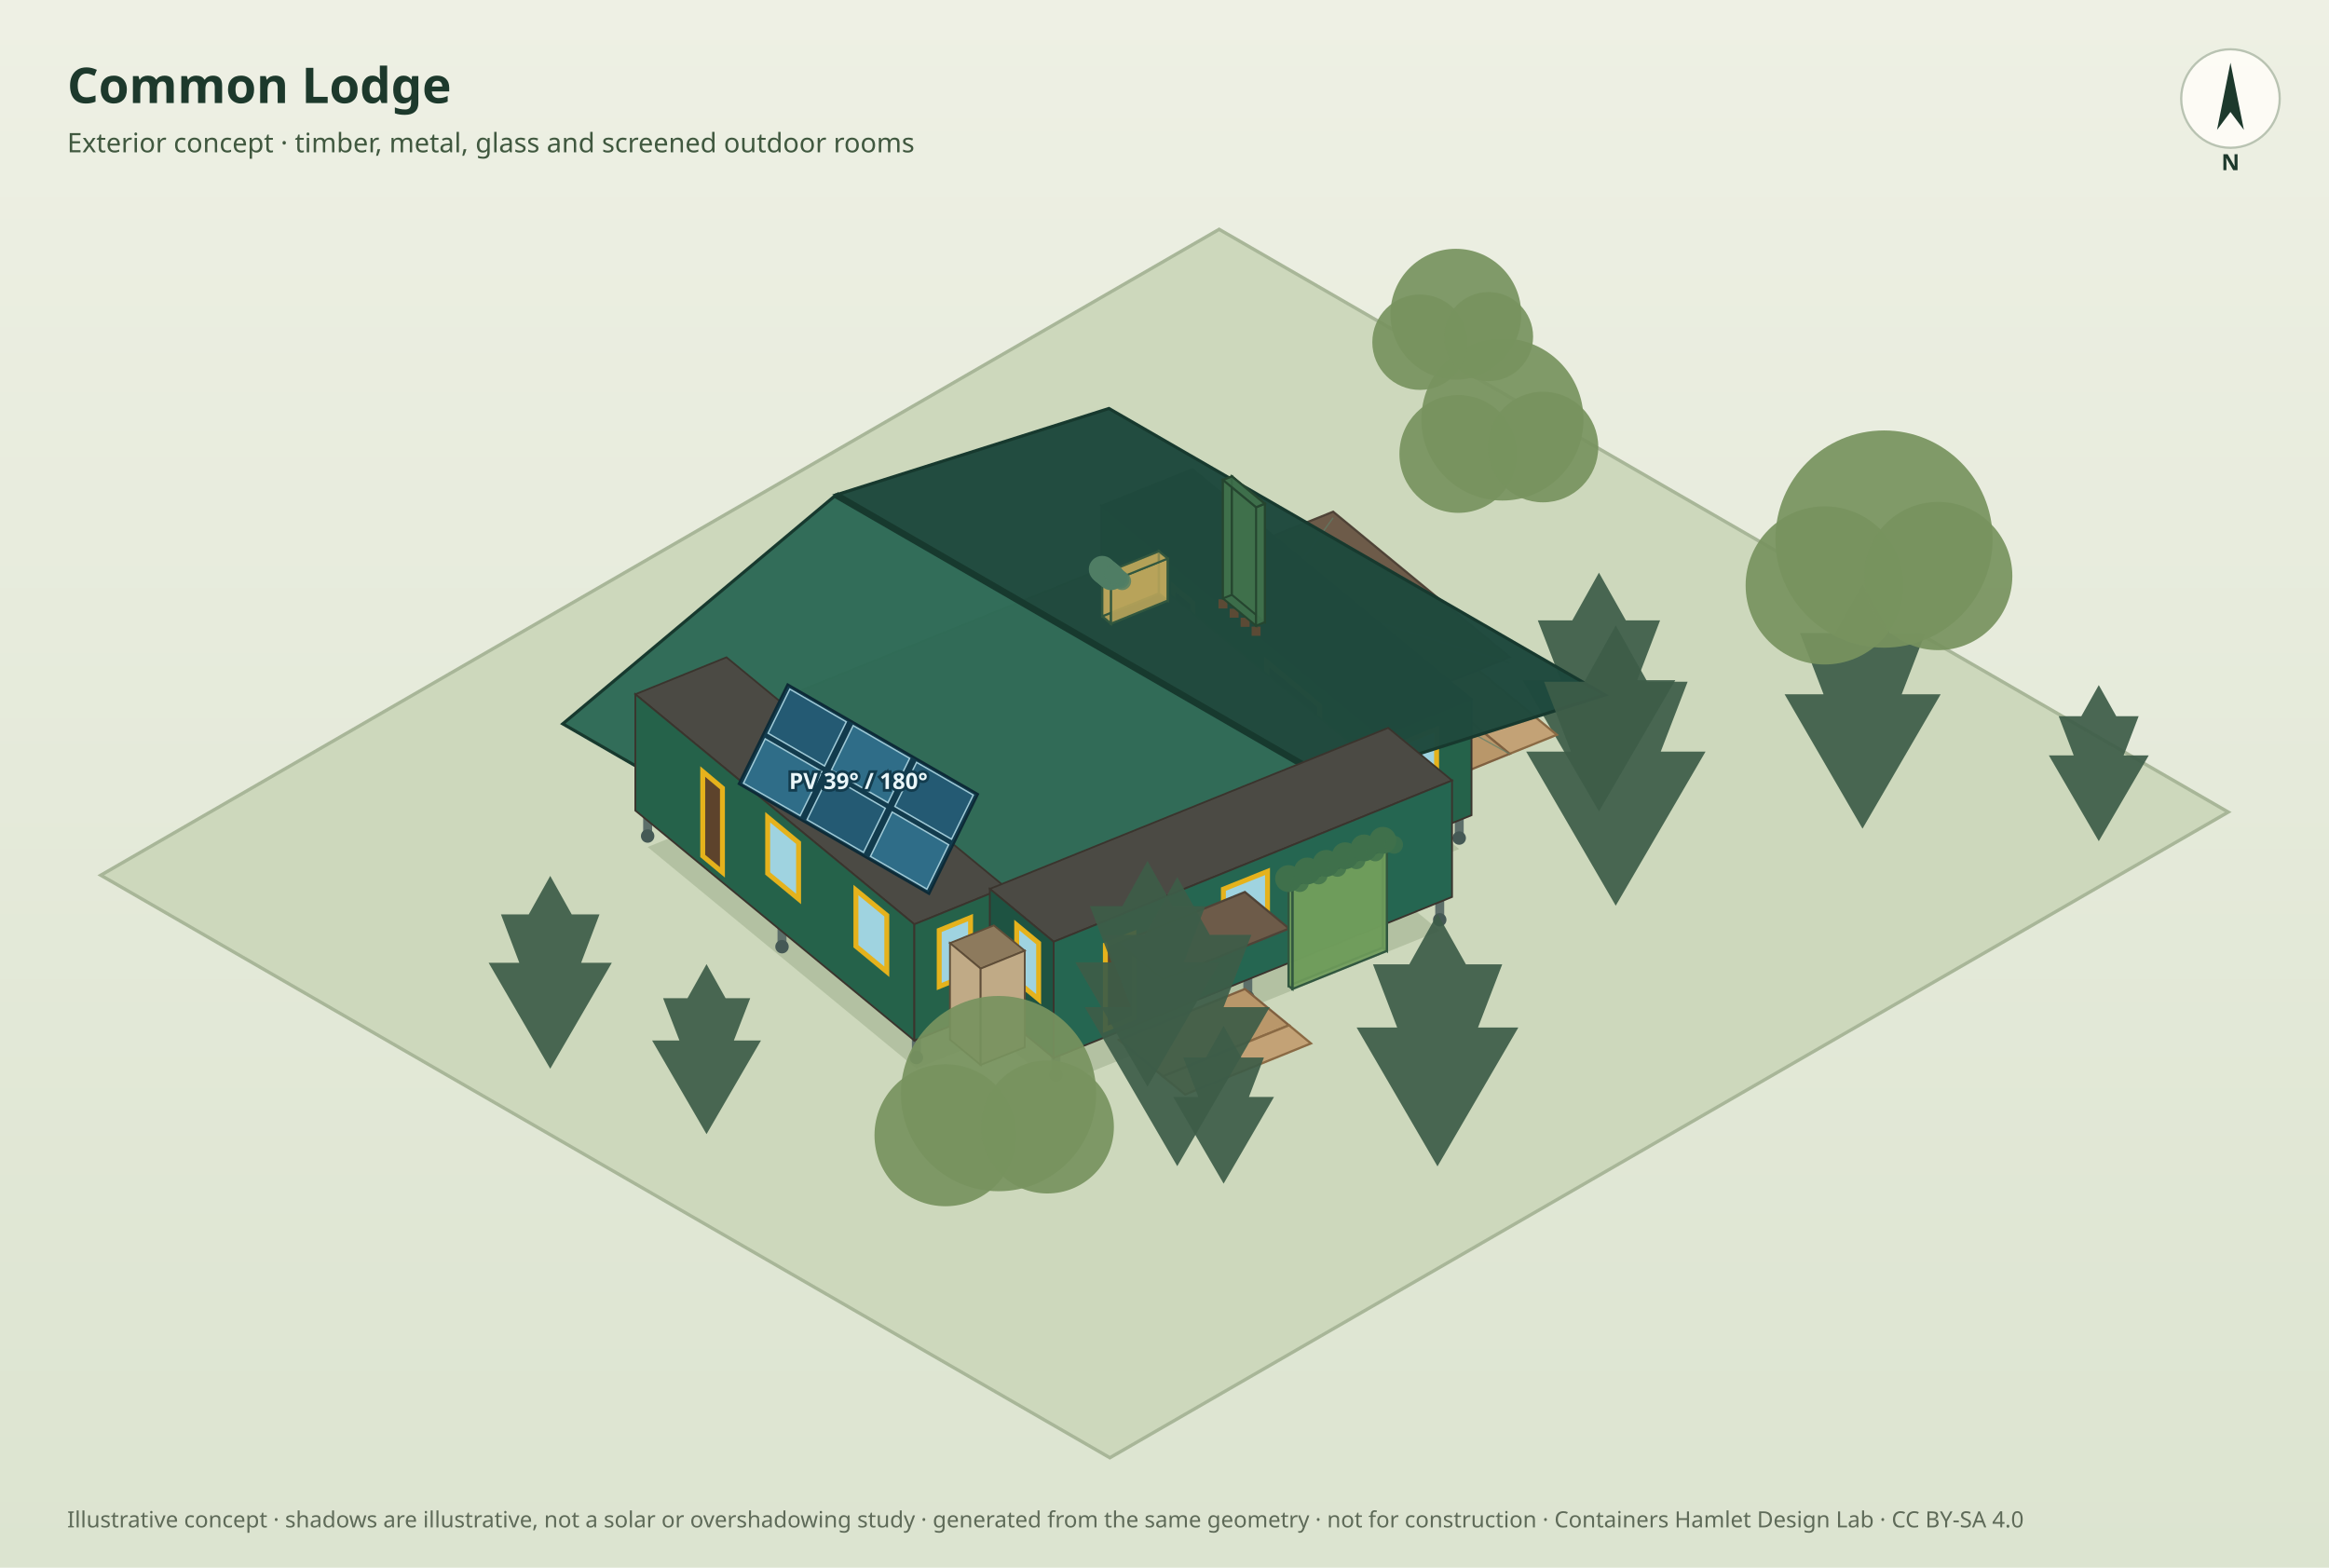
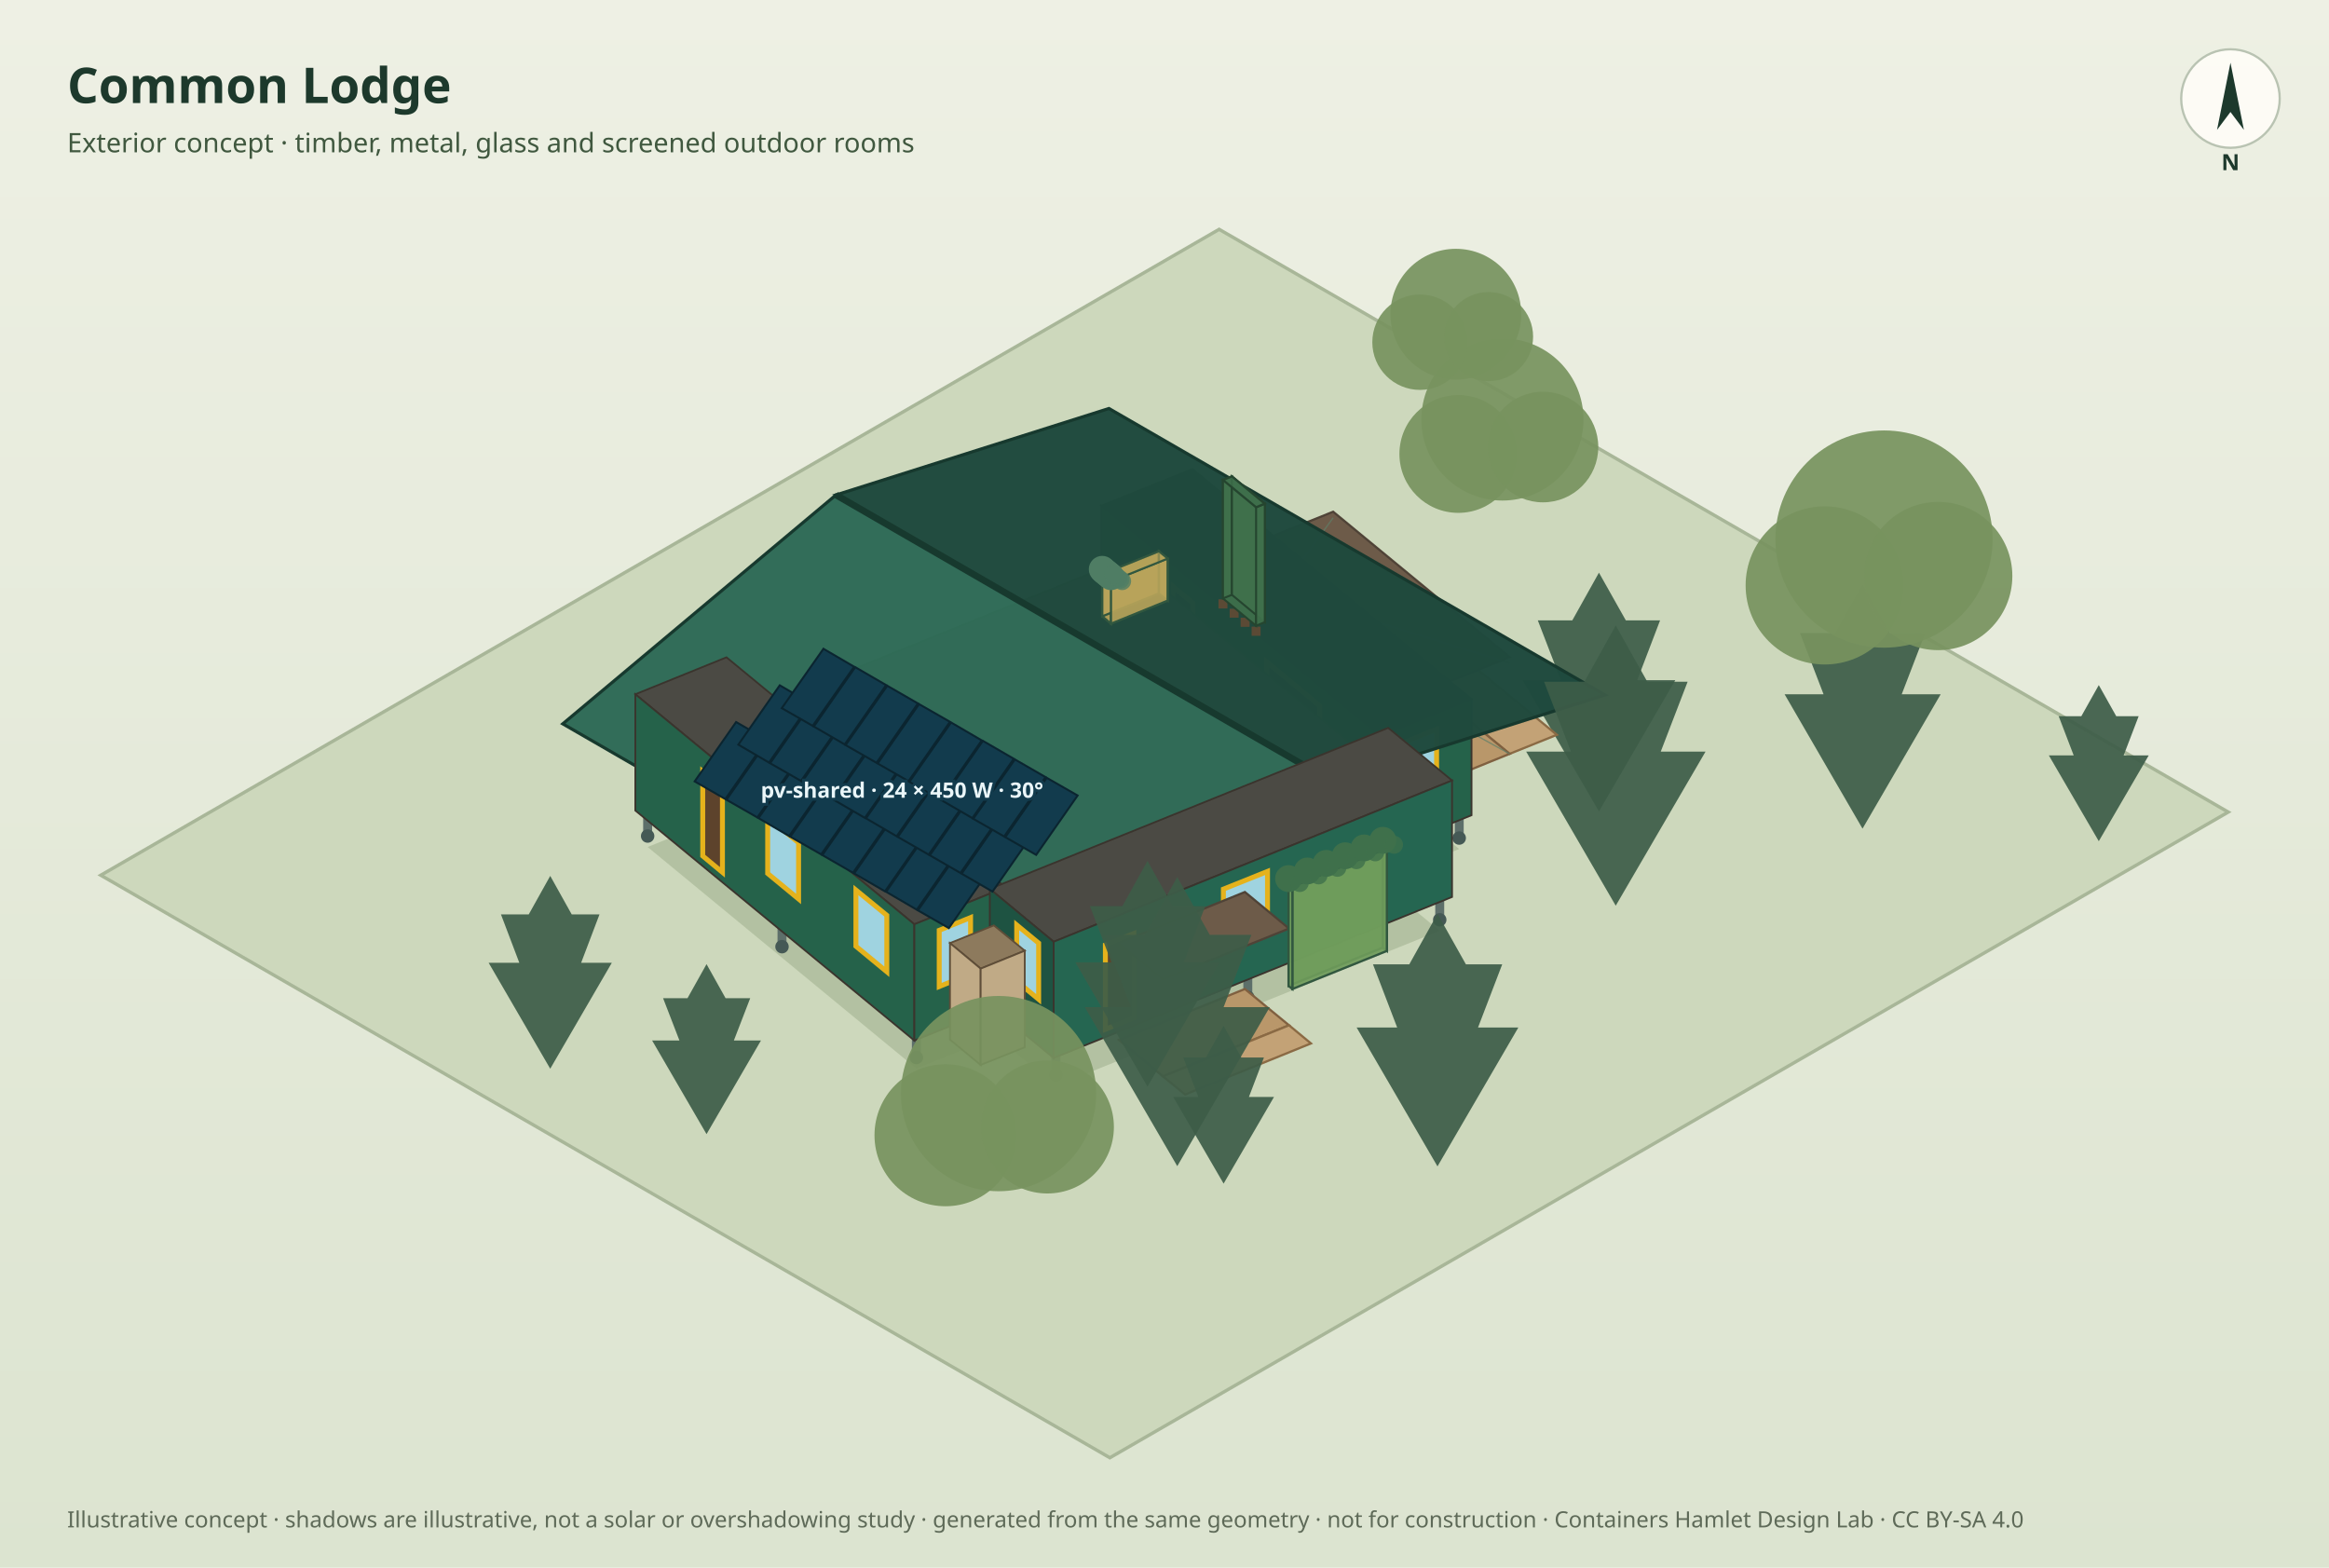
<svg xmlns="http://www.w3.org/2000/svg" viewBox="0 0 1040 700" role="img" aria-labelledby="concept-common-lodge-site-facing-t concept-common-lodge-site-facing-d" data-plan-scale="14" data-plan-width="1040">
  <defs>
    <linearGradient id="concept-common-lodge-site-facing-sky" x1="0" y1="0" x2="0" y2="1">
      <stop offset="0" stop-color="#eef0e4" />
      <stop offset="1" stop-color="#dce4d0" />
    </linearGradient>
  </defs>
  <rect width="1040" height="700" fill="url(#concept-common-lodge-site-facing-sky)" />
  <path d="M544.4 102.4L995 362.6L495.6 650.9L45 390.8Z" fill="#cdd8bc" stroke="#a8b698" stroke-width="1.5" />
  <g fill="#78935f" fill-opacity="0.92">
    <circle cx="670.9" cy="187.3" r="36.2" />
    <circle cx="651.2" cy="202.7" r="26.3" />
    <circle cx="689" cy="199.6" r="24.7" />
  </g>
  <g fill="#3d5d48" fill-opacity="0.92">
    <path d="M714 362.3L748.1 303.7L731.1 303.7L741.3 277L726 277L714 255.7L702.1 277L686.7 277L697 303.7L679.9 303.7Z" />
  </g>
  <g fill="#3d5d48" fill-opacity="0.92">
    <path d="M831.7 370L866.6 310L849.2 310L859.7 282.7L844 282.7L831.7 260.9L819.5 282.7L803.8 282.7L814.3 310L796.9 310Z" />
  </g>
  <g fill="#78935f" fill-opacity="0.92">
    <circle cx="650.1" cy="140.3" r="29.2" />
    <circle cx="634.1" cy="152.8" r="21.3" />
    <circle cx="664.7" cy="150.3" r="19.9" />
  </g>
  <g fill="#78935f" fill-opacity="0.92">
    <circle cx="841.3" cy="240.7" r="48.5" />
    <circle cx="814.8" cy="261.4" r="35.3" />
    <circle cx="865.5" cy="257.2" r="33.1" />
  </g>
  <path d="M498.1 279.2 496.9 278.2 522.2 268 523.4 269Z" fill="#9ab886" fill-opacity="0.3" stroke="#4f7d64" stroke-width="0.8" />
  <path d="M498.1 227.2 496.9 226.2 522.2 216 523.4 216.9Z" fill="#6f9d5b" fill-opacity="0.28" stroke="#4f7d64" stroke-width="0.8" />
  <path d="M498.1 279.2L498.1 227.2" stroke="#4f7d64" stroke-width="0.9" />
  <path d="M496.9 278.2L496.9 226.2" stroke="#4f7d64" stroke-width="0.9" />
  <path d="M522.2 268L522.2 216" stroke="#4f7d64" stroke-width="0.9" />
  <path d="M523.4 269L523.4 216.9" stroke="#4f7d64" stroke-width="0.9" />
  <path d="M674.1 336.6 595.3 271.7 616.4 263.2 695.2 328.1Z" fill="#c3a276" stroke="#8a6a44" stroke-width="1" />
  <path d="M631.9 353.7 553.1 288.8 595.3 271.7 674.1 336.6Z" fill="#b9976a" stroke="#806040" stroke-width="1" />
  <path d="M631.9 310.5 553.1 245.5 595.3 228.5 674.1 293.4Z" fill="#6d5b49" stroke="#4f4337" stroke-width="1" />
  <path d="M631.9 353.7L553.1 248.2" stroke="#5e8069" stroke-width="0.6" stroke-opacity="0.7" />
  <path d="M553.1 288.8L595.3 231.2" stroke="#5e8069" stroke-width="0.6" stroke-opacity="0.7" />
  <path d="M595.3 271.7L674.1 296.1" stroke="#5e8069" stroke-width="0.6" stroke-opacity="0.7" />
  <path d="M674.1 336.6L631.9 313.2" stroke="#5e8069" stroke-width="0.6" stroke-opacity="0.7" />
  <path d="M617.3 393 497.3 294 531.6 280.2 651.6 379.1Z" fill="#9eae8d" fill-opacity="0.55" />
  <line x1="617.3" y1="388.1" x2="617.3" y2="377.3" stroke="#5d6f6a" stroke-width="4" />
  <circle cx="617.3" cy="388.1" r="3" fill="#455955" />
  <line x1="497.3" y1="289.1" x2="497.3" y2="278.4" stroke="#5d6f6a" stroke-width="4" />
  <circle cx="497.3" cy="289.1" r="3" fill="#455955" />
  <line x1="531.6" y1="275.3" x2="531.6" y2="264.5" stroke="#5d6f6a" stroke-width="4" />
  <circle cx="531.6" cy="275.3" r="3" fill="#455955" />
  <line x1="651.6" y1="374.2" x2="651.6" y2="363.5" stroke="#5d6f6a" stroke-width="4" />
  <circle cx="651.6" cy="374.2" r="3" fill="#455955" />
  <line x1="557.3" y1="338.6" x2="557.3" y2="327.8" stroke="#5d6f6a" stroke-width="4" />
  <circle cx="557.3" cy="338.6" r="3" fill="#455955" />
  <line x1="591.6" y1="324.8" x2="591.6" y2="314" stroke="#5d6f6a" stroke-width="4" />
  <circle cx="591.6" cy="324.8" r="3" fill="#455955" />
  <path d="M616.4 328.6 491.8 225.8 532.5 209.4 657.1 312.1Z" fill="#4b4a44" stroke="#3a342d" stroke-width="0.8" />
  <path d="M616.4 380.5 491.8 277.8 491.8 225.8 616.4 328.6Z" fill="#25624a" stroke="#3a342d" stroke-width="0.8" />
  <path d="M616.4 380.5 657.1 364 657.1 312.1 616.4 328.6Z" fill="#25624a" stroke="#3a342d" stroke-width="0.8" />
  <path d="M589.3 353.7 565.7 334.2 565.7 295.6 589.3 315.1Z" fill="#5d432c" stroke="#e5b21c" stroke-width="2.2" />
  <path d="M532.7 307 523.9 299.7 523.9 262 532.7 269.3Z" fill="#5d432c" stroke="#e5b21c" stroke-width="2.2" />
  <path d="M627.5 356.4 641.5 350.7 641.5 325.6 627.5 331.3Z" fill="#9fd3e0" stroke="#e5b21c" stroke-width="2.2" />
  <path d="M437.7 402.9 334.3 317.7 503.1 249.5 606.5 334.7Z" fill="#8d7a5d" stroke="#5e4d38" stroke-width="0.8" />
  <path d="M437.7 446 334.3 360.7 334.3 317.7 437.7 402.9Z" fill="#c0aa86" stroke="#5e4d38" stroke-width="0.8" />
  <path d="M437.7 446 606.5 377.8 606.5 334.7 437.7 402.9Z" fill="#c0aa86" stroke="#5e4d38" stroke-width="0.8" />
  <path d="M437.7 446 334.3 360.7 334.3 317.7 437.7 402.9Z" fill="#bfe4ea" fill-opacity="0.72" stroke="#e5b21c" stroke-width="2" />
  <line x1="417" y1="428.9" x2="417" y2="385.9" stroke="#e5b21c" stroke-width="1.2" />
  <line x1="396.4" y1="411.9" x2="396.4" y2="368.8" stroke="#e5b21c" stroke-width="1.2" />
  <line x1="375.7" y1="394.8" x2="375.7" y2="351.8" stroke="#e5b21c" stroke-width="1.2" />
  <line x1="355" y1="377.8" x2="355" y2="334.7" stroke="#e5b21c" stroke-width="1.2" />
  <path d="M437.7 446 606.5 377.8 606.5 334.7 437.7 402.9Z" fill="#bfe4ea" fill-opacity="0.72" stroke="#e5b21c" stroke-width="2" />
  <line x1="471.5" y1="432.3" x2="471.5" y2="389.3" stroke="#e5b21c" stroke-width="1.2" />
  <line x1="505.2" y1="418.7" x2="505.2" y2="375.6" stroke="#e5b21c" stroke-width="1.2" />
  <line x1="539" y1="405.1" x2="539" y2="362" stroke="#e5b21c" stroke-width="1.2" />
  <line x1="572.7" y1="391.4" x2="572.7" y2="348.4" stroke="#e5b21c" stroke-width="1.2" />
  <path d="M251.3 323.2 472.8 451.1 594.7 348.9 373.3 221Z" fill="#2f6b57" fill-opacity="0.98" stroke="#17392e" stroke-width="1.4" />
  <path d="M373.3 221 594.7 348.9 716.7 310.3 495.2 182.4Z" fill="#1f4a3d" fill-opacity="0.98" stroke="#17392e" stroke-width="1.4" />
  <path d="M373.3 221 594.7 348.9" stroke="#17392e" stroke-width="3" />
  <path d="M409.2 477.1 289.2 378.2 323.5 364.3 443.5 463.3Z" fill="#9eae8d" fill-opacity="0.55" />
  <line x1="409.2" y1="472.2" x2="409.2" y2="461.5" stroke="#5d6f6a" stroke-width="4" />
  <circle cx="409.2" cy="472.2" r="3" fill="#455955" />
  <line x1="289.2" y1="373.3" x2="289.2" y2="362.5" stroke="#5d6f6a" stroke-width="4" />
  <circle cx="289.2" cy="373.3" r="3" fill="#455955" />
  <line x1="323.5" y1="359.4" x2="323.5" y2="348.6" stroke="#5d6f6a" stroke-width="4" />
  <circle cx="323.5" cy="359.4" r="3" fill="#455955" />
  <line x1="443.5" y1="458.4" x2="443.5" y2="447.6" stroke="#5d6f6a" stroke-width="4" />
  <circle cx="443.5" cy="458.4" r="3" fill="#455955" />
  <line x1="349.2" y1="422.7" x2="349.2" y2="412" stroke="#5d6f6a" stroke-width="4" />
  <circle cx="349.2" cy="422.7" r="3" fill="#455955" />
  <line x1="383.5" y1="408.9" x2="383.5" y2="398.1" stroke="#5d6f6a" stroke-width="4" />
  <circle cx="383.5" cy="408.9" r="3" fill="#455955" />
  <path d="M408.3 412.7 283.7 310 324.4 293.5 449 396.2Z" fill="#4b4a44" stroke="#3a342d" stroke-width="0.8" />
  <path d="M408.3 464.6 283.7 361.9 283.7 310 408.3 412.7Z" fill="#25624a" stroke="#3a342d" stroke-width="0.8" />
  <path d="M408.3 464.6 449 448.2 449 396.2 408.3 412.7Z" fill="#25624a" stroke="#3a342d" stroke-width="0.8" />
  <path d="M396 433.9 382.2 422.5 382.2 397.4 396 408.7Z" fill="#9fd3e0" stroke="#e5b21c" stroke-width="2.2" />
  <path d="M356.6 401.4 342.8 390 342.8 364.9 356.6 376.3Z" fill="#9fd3e0" stroke="#e5b21c" stroke-width="2.2" />
  <path d="M322.6 389.5 313.8 382.2 313.8 344.5 322.6 351.9Z" fill="#5d432c" stroke="#e5b21c" stroke-width="2.2" />
  <path d="M419.4 440.5 433.4 434.8 433.4 409.7 419.4 415.4Z" fill="#9fd3e0" stroke="#e5b21c" stroke-width="2.2" />
  <path d="M447.5 465.1 618.9 395.8 642.9 415.6 471.5 484.9Z" fill="#9eae8d" fill-opacity="0.55" />
  <line x1="447.5" y1="460.2" x2="447.5" y2="449.4" stroke="#5d6f6a" stroke-width="4" />
  <circle cx="447.5" cy="460.2" r="3" fill="#455955" />
  <line x1="618.9" y1="390.9" x2="618.9" y2="380.1" stroke="#5d6f6a" stroke-width="4" />
  <circle cx="618.9" cy="390.9" r="3" fill="#455955" />
  <line x1="642.9" y1="410.7" x2="642.9" y2="399.9" stroke="#5d6f6a" stroke-width="4" />
  <circle cx="642.9" cy="410.7" r="3" fill="#455955" />
  <line x1="471.5" y1="480" x2="471.5" y2="469.2" stroke="#5d6f6a" stroke-width="4" />
  <circle cx="471.5" cy="480" r="3" fill="#455955" />
  <line x1="533.2" y1="425.6" x2="533.2" y2="414.8" stroke="#5d6f6a" stroke-width="4" />
  <circle cx="533.2" cy="425.6" r="3" fill="#455955" />
  <line x1="557.2" y1="445.3" x2="557.2" y2="434.6" stroke="#5d6f6a" stroke-width="4" />
  <circle cx="557.2" cy="445.3" r="3" fill="#455955" />
  <path d="M442 396.9 619.9 325 648.4 348.5 470.5 420.5Z" fill="#4b4a44" stroke="#3a342d" stroke-width="0.8" />
  <path d="M470.5 472.4 648.4 400.5 648.4 348.5 470.5 420.5Z" fill="#256651" stroke="#3a342d" stroke-width="0.8" />
  <path d="M442 448.9 470.5 472.4 470.5 420.5 442 396.9Z" fill="#1e5342" stroke="#3a342d" stroke-width="0.8" />
  <path d="M493.6 459.6 506.3 454.5 506.3 416.8 493.6 421.9Z" fill="#5d432c" stroke="#e5b21c" stroke-width="2.2" />
  <path d="M546.3 422.1 566 414.2 566 389.1 546.3 397Z" fill="#9fd3e0" stroke="#e5b21c" stroke-width="2.2" />
  <path d="M454 438.1 463.8 446.2 463.8 421.1 454 413Z" fill="#9fd3e0" stroke="#e5b21c" stroke-width="2.2" />
+   <path d="M310.2 348.9 323.9 356.8 342.4 330.3 328.7 322.4Z" fill="#123b4d" stroke="#0b2530" stroke-width="0.9" />
+   <path d="M324.4 357.1 338.2 365 356.7 338.5 342.9 330.6Z" fill="#123b4d" stroke="#0b2530" stroke-width="0.9" />
+   <path d="M338.7 365.3 352.4 373.3 370.9 346.8 357.2 338.8Z" fill="#123b4d" stroke="#0b2530" stroke-width="0.9" />
+   <path d="M352.9 373.6 366.7 381.5 385.2 355 371.4 347.1Z" fill="#123b4d" stroke="#0b2530" stroke-width="0.9" />
+   <path d="M367.2 381.8 380.9 389.7 399.4 363.2 385.7 355.3Z" fill="#123b4d" stroke="#0b2530" stroke-width="0.9" />
+   <path d="M381.4 390 395.2 398 413.7 371.5 399.9 363.5Z" fill="#123b4d" stroke="#0b2530" stroke-width="0.9" />
+   <path d="M395.7 398.2 409.4 406.2 427.9 379.7 414.2 371.7Z" fill="#123b4d" stroke="#0b2530" stroke-width="0.9" />
+   <path d="M409.9 406.5 423.7 414.4 442.2 387.9 428.4 380Z" fill="#123b4d" stroke="#0b2530" stroke-width="0.9" />
+   <path d="M329.7 332.5 343.4 340.5 361.9 314 348.2 306Z" fill="#123b4d" stroke="#0b2530" stroke-width="0.9" />
+   <path d="M343.9 340.8 357.7 348.7 376.2 322.2 362.4 314.3Z" fill="#123b4d" stroke="#0b2530" stroke-width="0.9" />
+   <path d="M358.2 349 371.9 356.9 390.4 330.4 376.7 322.5Z" fill="#123b4d" stroke="#0b2530" stroke-width="0.9" />
+   <path d="M372.4 357.2 386.2 365.2 404.7 338.7 390.9 330.7Z" fill="#123b4d" stroke="#0b2530" stroke-width="0.9" />
+   <path d="M386.7 365.4 400.4 373.4 418.9 346.9 405.2 338.9Z" fill="#123b4d" stroke="#0b2530" stroke-width="0.9" />
+   <path d="M400.9 373.7 414.7 381.6 433.2 355.1 419.4 347.2Z" fill="#123b4d" stroke="#0b2530" stroke-width="0.9" />
+   <path d="M415.2 381.9 428.9 389.8 447.4 363.3 433.7 355.4Z" fill="#123b4d" stroke="#0b2530" stroke-width="0.9" />
+   <path d="M429.4 390.1 443.2 398.1 461.7 371.6 447.9 363.6Z" fill="#123b4d" stroke="#0b2530" stroke-width="0.9" />
+   <path d="M349.1 316.2 362.9 324.1 381.4 297.7 367.7 289.7Z" fill="#123b4d" stroke="#0b2530" stroke-width="0.9" />
+   <path d="M363.4 324.4 377.2 332.4 395.7 305.9 381.9 297.9Z" fill="#123b4d" stroke="#0b2530" stroke-width="0.9" />
+   <path d="M377.6 332.7 391.4 340.6 409.9 314.1 396.2 306.2Z" fill="#123b4d" stroke="#0b2530" stroke-width="0.9" />
+   <path d="M391.9 340.9 405.7 348.8 424.2 322.3 410.4 314.4Z" fill="#123b4d" stroke="#0b2530" stroke-width="0.9" />
+   <path d="M406.1 349.1 419.9 357.1 438.4 330.6 424.7 322.6Z" fill="#123b4d" stroke="#0b2530" stroke-width="0.9" />
+   <path d="M420.4 357.3 434.2 365.3 452.7 338.8 438.9 330.8Z" fill="#123b4d" stroke="#0b2530" stroke-width="0.9" />
+   <path d="M434.6 365.6 448.4 373.5 466.9 347 453.2 339.1Z" fill="#123b4d" stroke="#0b2530" stroke-width="0.9" />
+   <path d="M448.9 373.8 462.7 381.7 481.2 355.2 467.4 347.3Z" fill="#123b4d" stroke="#0b2530" stroke-width="0.9" />
+   <text x="402.8" y="356.2" text-anchor="middle" font-family="system-ui, sans-serif" font-size="9.5" font-weight="800" fill="#eaf6f9" stroke="#123b4d" stroke-width="2.6" paint-order="stroke">pv-shared · 24 × 450 W · 30°</text>
  <path d="M499.6 464.3 555.9 441.6 575.6 457.8 519.3 480.6Z" fill="#b9976a" stroke="#806040" stroke-width="1" />
  <path d="M499.6 421.1 555.9 398.3 575.6 414.6 519.3 437.3Z" fill="#6d5b49" stroke="#4f4337" stroke-width="1" />
  <path d="M437.9 432.5 424.2 421.1 443.8 413.2 457.6 424.5Z" fill="#8d7a5d" stroke="#5e4d38" stroke-width="0.8" />
  <path d="M437.9 475.5 424.2 464.2 424.2 421.1 437.9 432.5Z" fill="#c0aa86" stroke="#5e4d38" stroke-width="0.8" />
  <path d="M437.9 475.5 457.6 467.6 457.6 424.5 437.9 432.5Z" fill="#c0aa86" stroke="#5e4d38" stroke-width="0.8" />
  <path d="M519.3 480.6 575.6 457.8 585.4 465.9 529.2 488.7Z" fill="#c3a276" stroke="#8a6a44" stroke-width="1" />
  <path d="M496.1 278.5 492.2 275.2 492.2 256.4 496.1 259.6Z" fill="#b9a45a" fill-opacity="0.9" stroke="#31573f" stroke-width="1" />
  <path d="M492.2 275.2 517.5 265 517.5 246.2 492.2 256.4Z" fill="#b9a45a" fill-opacity="0.9" stroke="#31573f" stroke-width="1" />
  <path d="M517.5 265 521.4 268.2 521.4 249.4 517.5 246.2Z" fill="#b9a45a" fill-opacity="0.9" stroke="#31573f" stroke-width="1" />
  <path d="M521.4 268.2 496.1 278.5 496.1 259.6 521.4 249.4Z" fill="#b9a45a" fill-opacity="0.9" stroke="#31573f" stroke-width="1" />
  <path d="M496.1 259.6 492.2 256.4 517.5 246.2 521.4 249.4Z" fill="#b9a45a" fill-opacity="0.65" stroke="#31573f" stroke-width="0.8" />
  <circle cx="496.1" cy="257.5" r="6" fill="#4f7d64" />
  <circle cx="501.1" cy="259.5" r="4" fill="#4f7d64" opacity="0.8" />
  <circle cx="495.3" cy="256.8" r="6" fill="#4f7d64" />
  <circle cx="500.3" cy="258.8" r="4" fill="#4f7d64" opacity="0.8" />
  <circle cx="494.5" cy="256.2" r="6" fill="#4f7d64" />
  <circle cx="499.5" cy="258.2" r="4" fill="#4f7d64" opacity="0.8" />
  <circle cx="493.7" cy="255.5" r="6" fill="#4f7d64" />
  <circle cx="498.7" cy="257.5" r="4" fill="#4f7d64" opacity="0.8" />
  <circle cx="492.9" cy="254.9" r="6" fill="#4f7d64" />
  <circle cx="497.9" cy="256.9" r="4" fill="#4f7d64" opacity="0.8" />
  <circle cx="492.2" cy="254.2" r="6" fill="#4f7d64" />
  <circle cx="497.2" cy="256.2" r="4" fill="#4f7d64" opacity="0.8" />
  <line x1="560.9" y1="283.9" x2="560.9" y2="279.8" stroke="#5b4a35" stroke-width="4" />
  <line x1="556" y1="279.9" x2="556" y2="275.8" stroke="#5b4a35" stroke-width="4" />
  <line x1="551.1" y1="275.8" x2="551.1" y2="271.8" stroke="#5b4a35" stroke-width="4" />
  <line x1="546.1" y1="271.7" x2="546.1" y2="267.6" stroke="#5b4a35" stroke-width="4" />
  <path d="M560.9 279.4 546.1 267.2 546.1 214.3 560.9 226.5Z" fill="#3f704b" fill-opacity="0.92" stroke="#25452f" stroke-width="0.9" />
  <path d="M546.1 267.2 550.1 265.6 550.1 212.7 546.1 214.3Z" fill="#3f704b" fill-opacity="0.92" stroke="#25452f" stroke-width="0.9" />
  <path d="M550.1 265.6 564.8 277.8 564.8 224.9 550.1 212.7Z" fill="#3f704b" fill-opacity="0.92" stroke="#25452f" stroke-width="0.9" />
  <path d="M564.8 277.8 560.9 279.4 560.9 226.5 564.8 224.9Z" fill="#3f704b" fill-opacity="0.92" stroke="#25452f" stroke-width="0.9" />
  <path d="M560.9 226.5 546.1 214.3 550.1 212.7 564.8 224.9Z" fill="#3f704b" fill-opacity="0.8" stroke="#25452f" stroke-width="1" />
  <path d="M575.4 440.2 617.5 423.1 617.5 377.4 575.4 394.4Z" fill="#6f9d5b" fill-opacity="0.9" stroke="#31573f" stroke-width="1" />
  <path d="M617.5 423.1 619.3 424.6 619.3 378.8 617.5 377.4Z" fill="#6f9d5b" fill-opacity="0.9" stroke="#31573f" stroke-width="1" />
  <path d="M619.3 424.6 577.1 441.6 577.1 395.9 619.3 378.8Z" fill="#6f9d5b" fill-opacity="0.9" stroke="#31573f" stroke-width="1" />
  <path d="M577.1 441.6 575.4 440.2 575.4 394.4 577.1 395.9Z" fill="#6f9d5b" fill-opacity="0.9" stroke="#31573f" stroke-width="1" />
  <path d="M575.4 394.4 617.5 377.4 619.3 378.8 577.1 395.9Z" fill="#6f9d5b" fill-opacity="0.65" stroke="#31573f" stroke-width="0.8" />
  <circle cx="575.4" cy="392.3" r="6" fill="#3f704b" />
  <circle cx="580.4" cy="394.3" r="4" fill="#3f704b" opacity="0.8" />
  <circle cx="583.8" cy="388.9" r="6" fill="#3f704b" />
  <circle cx="588.8" cy="390.9" r="4" fill="#3f704b" opacity="0.8" />
  <circle cx="592.2" cy="385.5" r="6" fill="#3f704b" />
  <circle cx="597.2" cy="387.5" r="4" fill="#3f704b" opacity="0.8" />
  <circle cx="600.7" cy="382.1" r="6" fill="#3f704b" />
  <circle cx="605.7" cy="384.1" r="4" fill="#3f704b" opacity="0.8" />
  <circle cx="609.1" cy="378.6" r="6" fill="#3f704b" />
  <circle cx="614.1" cy="380.6" r="4" fill="#3f704b" opacity="0.8" />
  <circle cx="617.5" cy="375.2" r="6" fill="#3f704b" />
  <circle cx="622.5" cy="377.2" r="4" fill="#3f704b" opacity="0.8" />
-   <path d="M329.9 350 414.9 399.1 436.7 354.6 351.7 305.6Z" fill="#123b4d" stroke="#0d2a36" stroke-width="1" />
-   <path d="M332 349.7 357.3 364.2 367 344.5 341.7 329.9Z" fill="#2f6d88" stroke="#9fc9d6" stroke-width="0.65" />
-   <path d="M360.4 366 385.6 380.6 395.3 360.9 370.1 346.3Z" fill="#245a73" stroke="#9fc9d6" stroke-width="0.65" />
-   <path d="M388.7 382.4 413.9 397 423.6 377.2 398.4 362.6Z" fill="#2f6d88" stroke="#9fc9d6" stroke-width="0.65" />
-   <path d="M343 327.4 368.2 342 377.9 322.3 352.7 307.7Z" fill="#245a73" stroke="#9fc9d6" stroke-width="0.65" />
-   <path d="M371.3 343.8 396.5 358.4 406.2 338.6 381 324Z" fill="#2f6d88" stroke="#9fc9d6" stroke-width="0.65" />
-   <path d="M399.6 360.1 424.9 374.7 434.6 355 409.3 340.4Z" fill="#245a73" stroke="#9fc9d6" stroke-width="0.65" />
-   <text x="383.3" y="352.3" text-anchor="middle" font-family="system-ui, sans-serif" font-size="10" font-weight="800" fill="#eaf6f9" stroke="#123b4d" stroke-width="2.4" paint-order="stroke">PV 39° / 180°</text>
  <g fill="#3d5d48" fill-opacity="0.92">
    <path d="M512.4 485.2L544.7 429.7L528.6 429.7L538.2 404.6L523.7 404.6L512.4 384.4L501.2 404.6L486.7 404.6L496.3 429.7L480.2 429.7Z" />
  </g>
  <g fill="#3d5d48" fill-opacity="0.92">
    <path d="M525.7 520.7L567 449.7L546.4 449.7L558.8 417.4L540.2 417.4L525.7 391.6L511.3 417.4L492.7 417.4L505.1 449.7L484.4 449.7Z" />
  </g>
  <g fill="#3d5d48" fill-opacity="0.92">
    <path d="M245.7 477.2L273.2 429.9L259.5 429.9L267.7 408.3L255.3 408.3L245.7 391.1L236.1 408.3L223.7 408.3L231.9 429.9L218.2 429.9Z" />
  </g>
  <g fill="#78935f" fill-opacity="0.92">
    <circle cx="445.9" cy="488.3" r="43.6" />
    <circle cx="422.2" cy="506.9" r="31.7" />
    <circle cx="467.7" cy="503.2" r="29.7" />
  </g>
  <g fill="#3d5d48" fill-opacity="0.92">
    <path d="M641.9 520.8L678 458.8L660 458.8L670.8 430.6L654.6 430.6L641.9 408L629.3 430.6L613.1 430.6L623.9 458.8L605.8 458.8Z" />
  </g>
  <g fill="#3d5d48" fill-opacity="0.92">
    <path d="M315.5 506.4L339.8 464.6L327.7 464.6L335 445.7L324 445.7L315.5 430.5L307 445.7L296.1 445.7L303.4 464.6L291.2 464.6Z" />
  </g>
  <g fill="#3d5d48" fill-opacity="0.92">
    <path d="M937.2 375.6L959.5 337.3L948.3 337.3L955 319.8L945 319.8L937.2 305.9L929.4 319.8L919.3 319.8L926 337.3L914.9 337.3Z" />
  </g>
  <g fill="#3d5d48" fill-opacity="0.92">
    <path d="M721.5 404.4L761.6 335.6L741.6 335.6L753.6 304.4L735.6 304.4L721.5 279.3L707.5 304.4L689.5 304.4L701.5 335.6L681.5 335.6Z" />
  </g>
  <g fill="#3d5d48" fill-opacity="0.92">
    <path d="M546.4 528.5L568.9 489.8L557.7 489.8L564.4 472.2L554.3 472.2L546.4 458.1L538.5 472.2L528.4 472.2L535.1 489.8L523.9 489.8Z" />
  </g>
  <text x="30" y="46" font-family="system-ui, sans-serif" font-size="22" font-weight="800" fill="#1d392c">Common Lodge</text>
  <text x="30" y="68" font-family="system-ui, sans-serif" font-size="12" fill="#40583f">Exterior concept · timber, metal, glass and screened outdoor rooms</text>
  <g aria-hidden="true">
    <circle cx="996" cy="44" r="22" fill="#fffdf7" fill-opacity="0.9" stroke="#b9c3b2" />
    <path d="M996 28l6 30l-6 -8l-6 8z" fill="#1d392c" />
    <text x="996" y="76" text-anchor="middle" font-size="10" font-weight="700" font-family="system-ui, sans-serif" fill="#1d392c">N</text>
  </g>
  <text x="30" y="682" font-family="system-ui, sans-serif" font-size="10" fill="#5e6a58">Illustrative concept · shadows are illustrative, not a solar or overshadowing study · generated from the same geometry · not for construction · Containers Hamlet Design Lab · CC BY-SA 4.0</text>
</svg>
